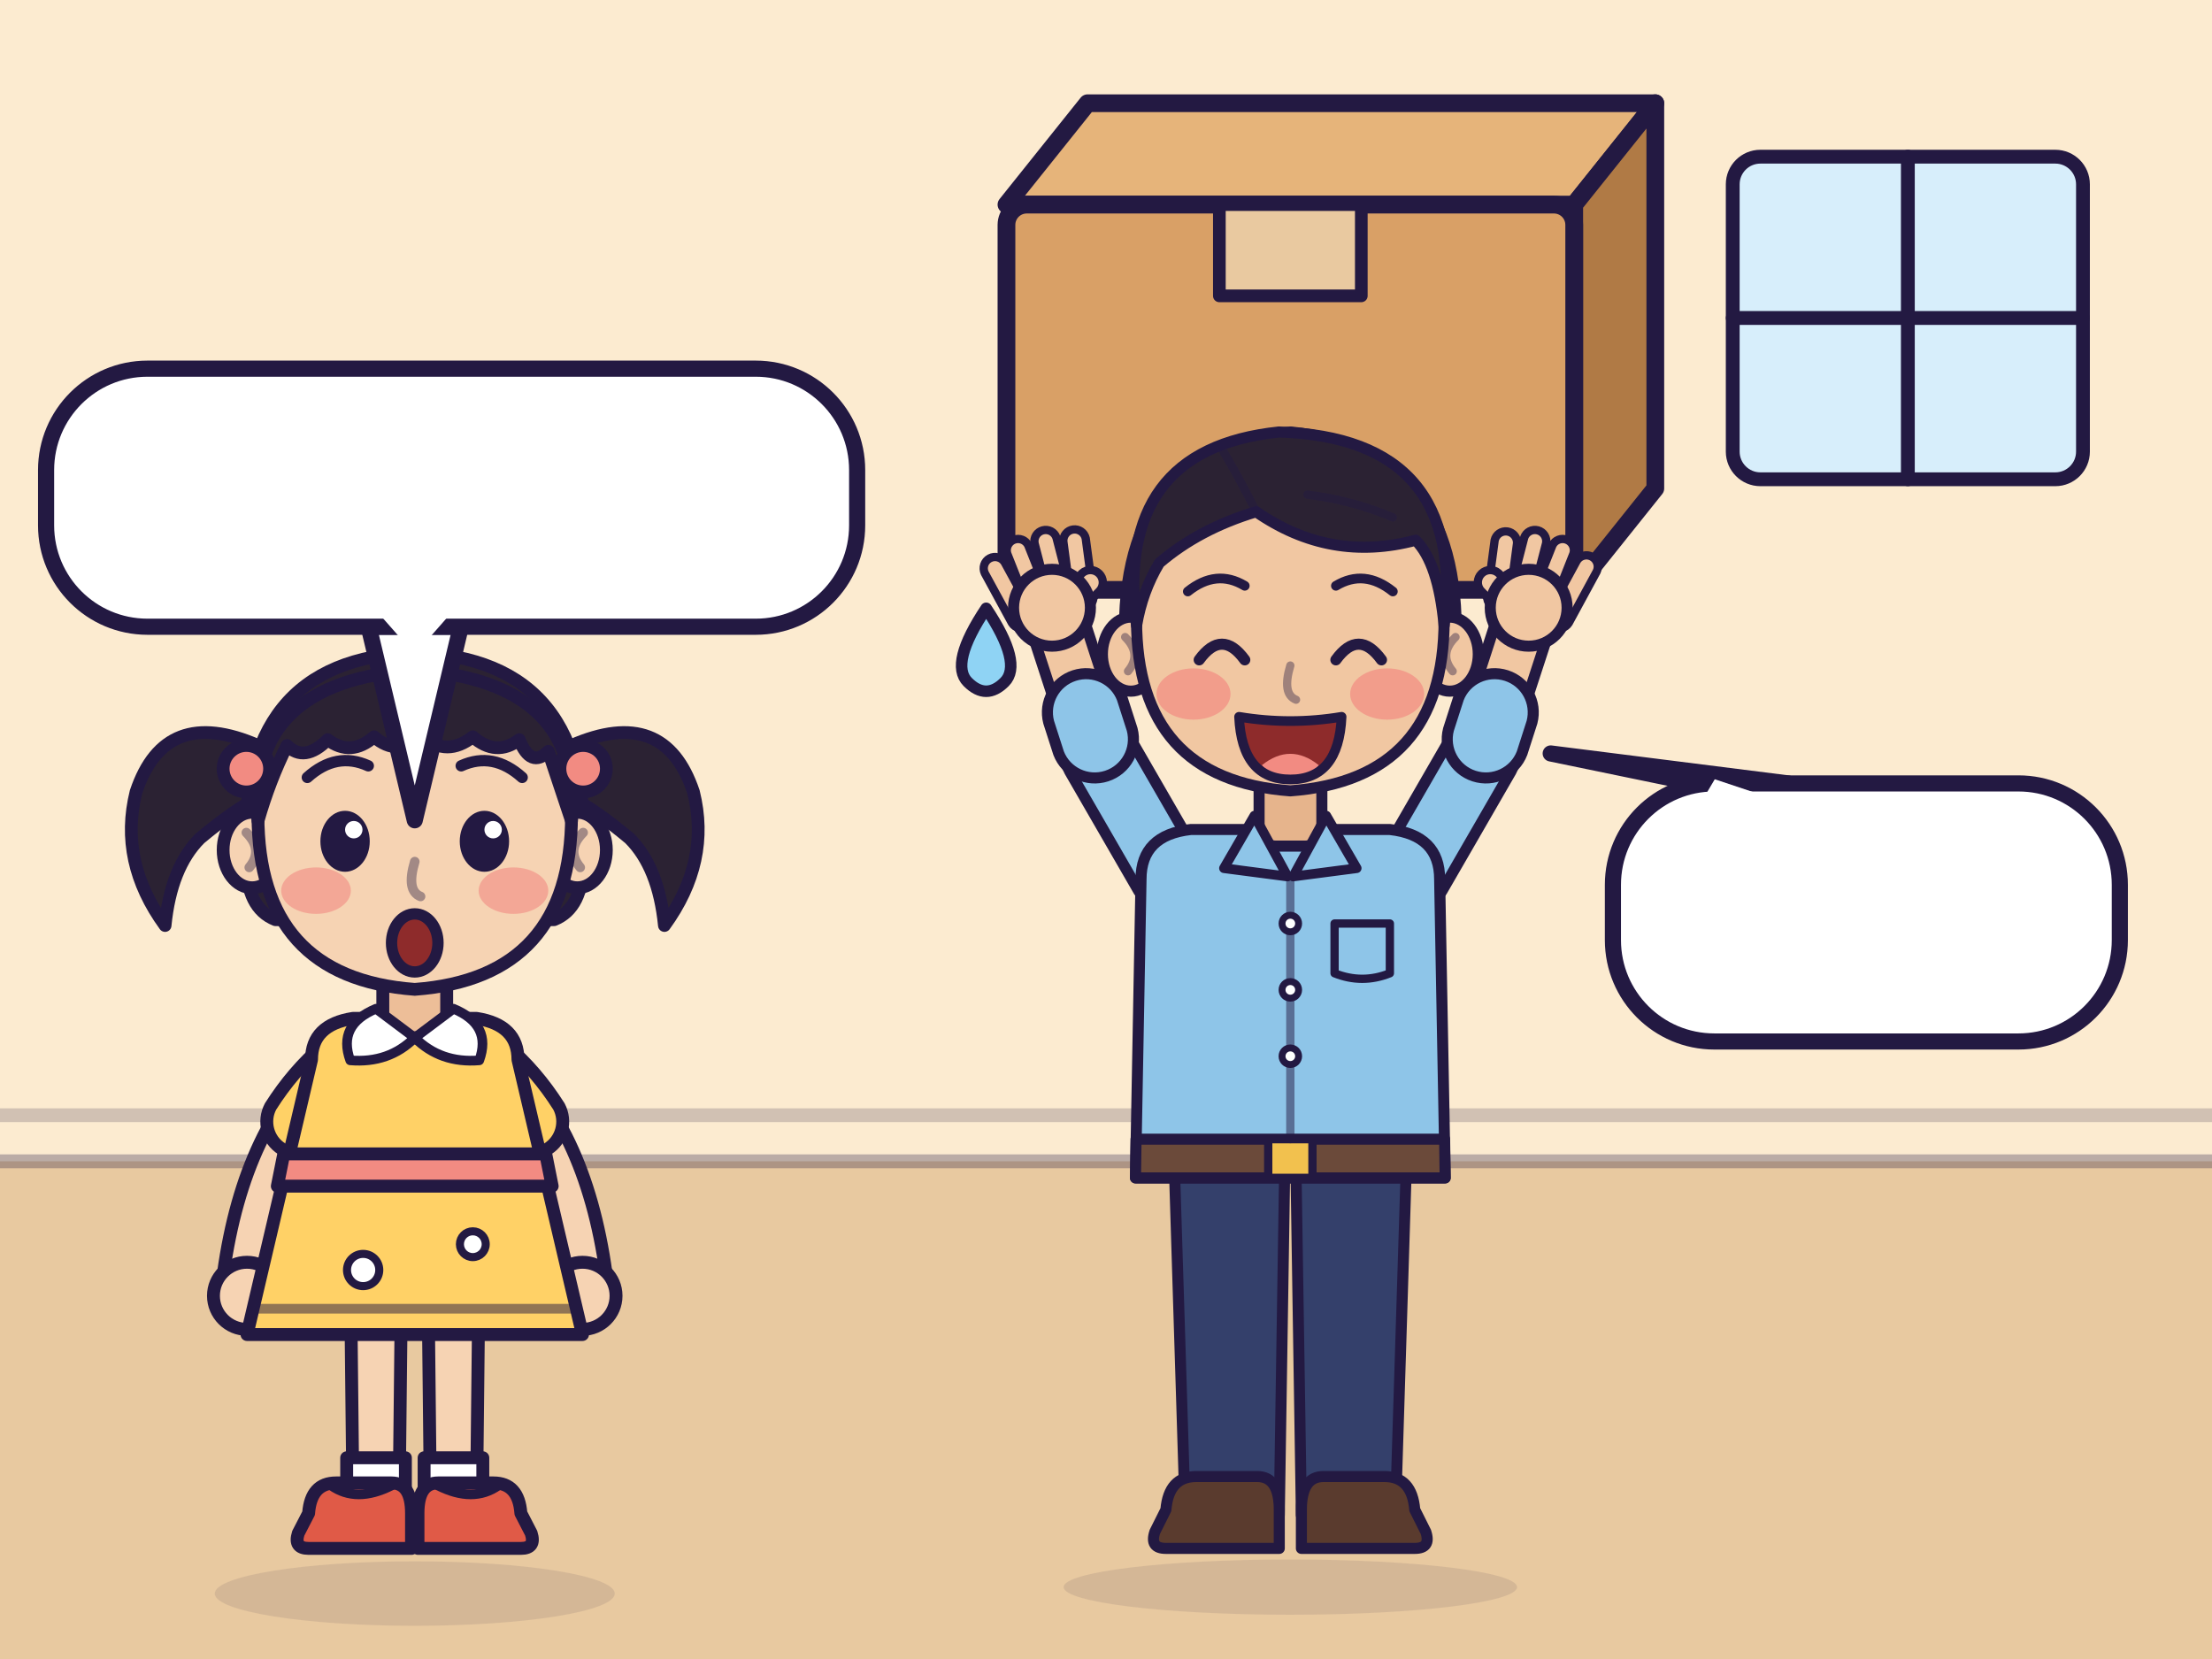
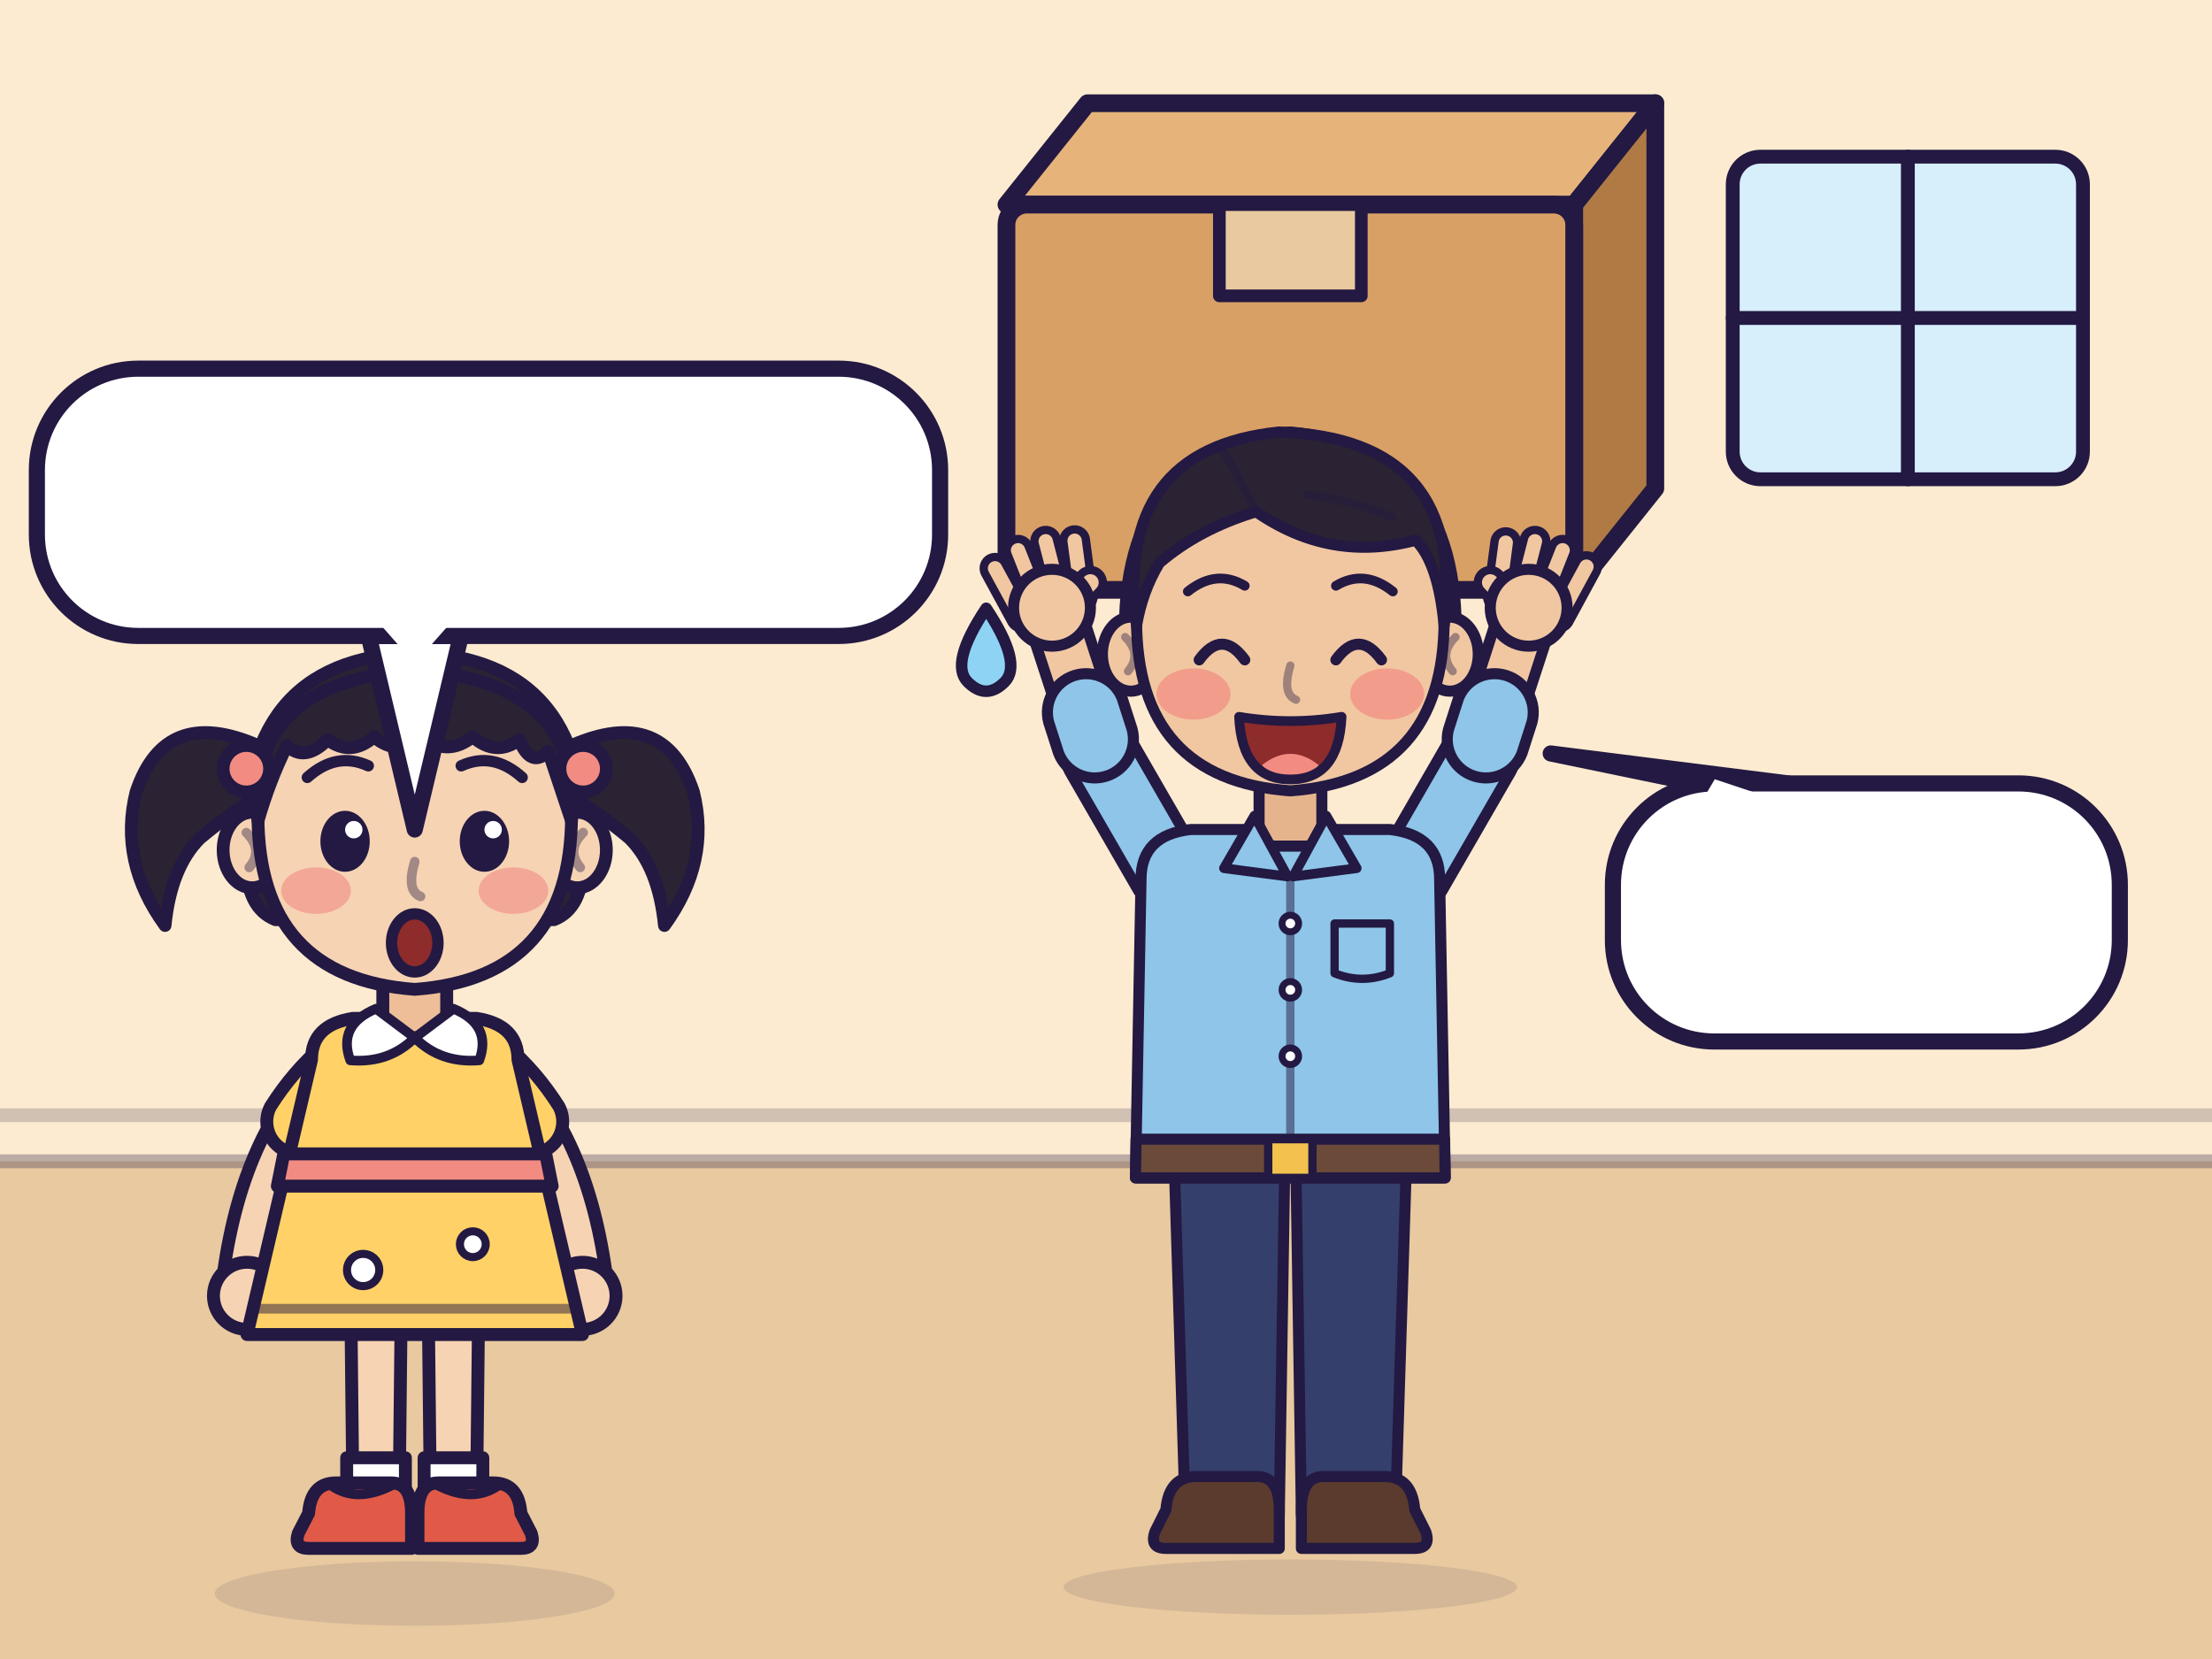
<svg xmlns="http://www.w3.org/2000/svg" viewBox="0 0 480 360" role="img" aria-label="Little Sister asks &quot;爸爸，你能吗？&quot;; strong Dad lifts a big box high above his head: &quot;能！&quot;">
  <g stroke="#231942" stroke-width="3.5" stroke-linejoin="round" stroke-linecap="round">
    <rect x="0" y="0" width="480" height="360" fill="#FCEBD0" stroke="none" />
    <rect x="0" y="252" width="480" height="108" fill="#E8C9A0" stroke="none" />
    <path d="M0 252L480 252" fill="none" stroke-width="3" opacity="0.3" />
    <path d="M0 242L480 242" fill="none" stroke-width="3" opacity="0.2" />
    <rect x="376" y="34" width="76" height="70" rx="6" fill="#D7EEFB" stroke-width="3" />
    <path d="M414 34L414 104M376 69L452 69" fill="none" stroke-width="3" />
    <g transform="translate(280 128) scale(1.1 1.1)">
      <g class="prop p-box">
        <path d="M-56-76L-40-96L72-96L56-76Z" fill="#E6B47A" />
        <path d="M56-76L72-96L72-20L56 0Z" fill="#B07A45" />
        <rect x="-56" y="-76" width="112" height="76" rx="4" fill="#D9A066" />
        <rect x="-14" y="-76" width="28" height="18" rx="0" fill="#E9C9A0" stroke-width="2.5" />
      </g>
    </g>
    <g transform="translate(214 150)">
      <g class="prop p-sweat">
        <path d="M0-18Q8-6 4-2Q0 2-4-2Q-8-6 0-18Z" fill="#8FD3F4" stroke-width="2.5" />
      </g>
    </g>
    <g transform="translate(90 336) scale(0.7 0.7)">
      <g class="char c-1 ch-meimei">
        <g transform="translate(-150 -432)">
          <ellipse class="shadow" cx="150" cy="446" rx="62" ry="10" fill="#231942" stroke="none" opacity="0.1" />
          <g class="figure" stroke="#231942" stroke-width="4" stroke-linejoin="round" stroke-linecap="round">
            <g class="legs">
              <path d="M129.9 329.7L146.1 329.7L145.1 422.6L130.9 422.6Z" fill="#F6D3B3" />
              <path d="M128.9 403.9L147.1 403.9L147.1 422.6L128.9 422.6Z" fill="#FFFFFF" />
              <path d="M153.9 329.7L170.1 329.7L169.1 422.6L154.9 422.6Z" fill="#F6D3B3" />
              <path d="M152.9 403.9L171.1 403.9L171.1 422.6L152.9 422.6Z" fill="#FFFFFF" />
              <path d="M149 421.1Q149 411.7 142.8 411.7L125.6 411.7Q117.8 411.7 117.1 421.1L113.9 427.3Q112.4 432 117.1 432L149 432Z" fill="#E05A47" />
              <path d="M124.1 412.5Q131.9 418 142.8 412.5" fill="none" stroke-width="3" />
              <path d="M151 421.1Q151 411.7 157.2 411.7L174.4 411.7Q182.2 411.7 182.9 421.1L186.1 427.3Q187.6 432 182.9 432L151 432Z" fill="#E05A47" />
              <path d="M175.9 412.5Q168.1 418 157.2 412.5" fill="none" stroke-width="3" />
            </g>
            <g transform="translate(150 333.7)">
              <g class="upper">
                <g transform="translate(-150 -333.7)">
                  <g transform="translate(172 283.7)">
                    <g class="arm-left">
                      <g transform="translate(-172 -283.7)">
                        <path d="M167.2 289.3Q189.1 308 194.7 348.7A7.4 7.4 0 0 0 209.3 346.7Q202.9 300.4 176.8 278.1A7.4 7.4 0 0 0 167.2 289.3Z" fill="#F6D3B3" />
                        <path d="M165.5 291.3Q172.5 297.3 177.8 305.6A10 10 0 0 0 194.7 295Q187.8 284.1 178.5 276.1A10 10 0 0 0 165.5 291.3Z" fill="#FFD166" />
                        <circle class="hand" cx="202" cy="353.7" r="10.4" fill="#F6D3B3" />
                      </g>
                    </g>
                  </g>
                  <g transform="translate(128 283.7)">
                    <g class="arm-right">
                      <g transform="translate(-128 -283.7)">
                        <path d="M123.2 278.1Q97.1 300.4 90.7 346.7A7.4 7.4 0 0 0 105.3 348.7Q110.9 308 132.8 289.3A7.4 7.4 0 0 0 123.2 278.1Z" fill="#F6D3B3" />
                        <path d="M121.5 276.1Q112.2 284.1 105.3 295A10 10 0 0 0 122.2 305.6Q127.5 297.3 134.5 291.3A10 10 0 0 0 121.5 276.1Z" fill="#FFD166" />
                        <circle class="hand" cx="98" cy="353.7" r="10.4" fill="#F6D3B3" />
                      </g>
                    </g>
                  </g>
                  <g class="body">
                    <path d="M118 280.5Q118 269.7 130.8 267.7L169.2 267.7Q182 269.7 182 280.5L202 365.7L98 365.7Z" fill="#FFD166" />
                    <path d="M109.4 309.7L190.6 309.7L192.6 319.7L107.4 319.7Z" fill="#F28B82" />
                    <g class="neck">
                      <rect x="140.1" y="250.7" width="19.8" height="23" rx="6" fill="#EDBE98" />
                    </g>
                    <path d="M138 264.7Q126 269.7 130 280.7Q142 281.7 150 273.7Z" fill="#FFFFFF" stroke-width="3" />
                    <path d="M162 264.7Q174 269.7 170 280.7Q158 281.7 150 273.7Z" fill="#FFFFFF" stroke-width="3" />
                    <circle cx="134" cy="345.7" r="5" fill="#FFFFFF" stroke-width="2.5" />
                    <circle cx="168" cy="337.7" r="4" fill="#FFFFFF" stroke-width="2.5" />
                    <path d="M101.6 357.7L198.4 357.7" fill="none" stroke-width="3" opacity="0.5" />
                  </g>
                  <g transform="translate(150 258.7)">
                    <g class="head">
                      <g transform="translate(-150 -258.7)">
                        <g transform="translate(150 210.1) scale(0.9)" stroke-width="4.4">
                          <g class="hair-back">
                            <path d="M-54-30Q-86-44-96-14Q-102 10-86 32Q-84 12-74 2Q-62-8-54-12Z" fill="#2B2233" />
                            <path d="M54-30Q86-44 96-14Q102 10 86 32Q84 12 74 2Q62-8 54-12Z" fill="#2B2233" />
                            <path d="M-58 10Q-62-60 0-62Q62-60 58 10Q58 26 48 30L-48 30Q-58 26-58 10Z" fill="#2B2233" />
                          </g>
                          <g class="ears">
                            <ellipse cx="-56" cy="6" rx="10" ry="13" fill="#F6D3B3" />
                            <ellipse cx="56" cy="6" rx="10" ry="13" fill="#F6D3B3" />
                            <path d="M-58 0Q-52 6-57 12" fill="none" stroke-width="3.3" opacity="0.4" />
                            <path d="M58 0Q52 6 57 12" fill="none" stroke-width="3.3" opacity="0.4" />
                          </g>
                          <path class="face" d="M-54-6Q-54-52 0-52Q54-52 54-6Q54 50 0 54Q-54 50-54-6Z" fill="#F6D3B3" />
                          <g class="hair">
                            <path d="M-54-4Q-58-52 0-56Q58-52 54-4Q50-16 46-28Q40-22 36-32Q28-26 20-33Q11-26 3-33Q-6-26-14-33Q-22-26-30-32Q-38-24-44-30Q-50-18-54-4Z" fill="#2B2233" />
                            <circle cx="-58" cy="-22" r="8" fill="#F28B82" />
                            <circle cx="58" cy="-22" r="8" fill="#F28B82" />
                          </g>
                          <g class="cheeks">
                            <ellipse cx="-34" cy="20" rx="12" ry="8" fill="#F28B82" stroke="none" opacity="0.6" />
                            <ellipse cx="34" cy="20" rx="12" ry="8" fill="#F28B82" stroke="none" opacity="0.6" />
                          </g>
                          <g class="brows">
                            <path d="M-37-19Q-27-28-16-23M16-23Q27-28 37-19" fill="none" stroke-width="3.9" />
                          </g>
                          <g transform="translate(0 4)">
                            <g class="eyes">
                              <g transform="translate(0 -4)">
                                <ellipse cx="-24" cy="3" rx="8.5" ry="10.5" fill="#231942" stroke="none" />
                                <ellipse cx="24" cy="3" rx="8.5" ry="10.5" fill="#231942" stroke="none" />
                                <circle cx="-21" cy="-1" r="3" fill="#FFFFFF" stroke="none" />
                                <circle cx="27" cy="-1" r="3" fill="#FFFFFF" stroke="none" />
                              </g>
                            </g>
                          </g>
                          <g class="nose">
                            <path d="M0 10Q-3 20 2 22" fill="none" stroke-width="3.3" opacity="0.4" />
                          </g>
                          <g class="mouth">
                            <ellipse cx="0" cy="38" rx="8" ry="10" fill="#8E2B2B" stroke-width="3.9" />
                          </g>
                        </g>
                      </g>
                    </g>
                  </g>
                </g>
              </g>
            </g>
          </g>
        </g>
      </g>
    </g>
    <g transform="translate(280 336) scale(0.6 0.6)">
      <g class="char c-2 ch-baba">
        <g transform="translate(-150 -432)">
          <ellipse class="shadow" cx="150" cy="446" rx="82" ry="10" fill="#231942" stroke="none" opacity="0.1" />
          <g class="figure" stroke="#231942" stroke-width="4" stroke-linejoin="round" stroke-linecap="round">
            <g class="legs">
              <path d="M108 292L148 292L146 420L112 420Z" fill="#34406B" />
              <path d="M192 292L152 292L154 420L188 420Z" fill="#34406B" />
              <path d="M146 418Q146 406 138 406L116 406Q106 406 105 418L101 426Q99 432 105 432L146 432Z" fill="#5A3B2E" />
              <path d="M154 418Q154 406 162 406L184 406Q194 406 195 418L199 426Q201 432 195 432L154 432Z" fill="#5A3B2E" />
            </g>
            <g transform="translate(150 292)">
              <g class="upper">
                <g transform="translate(-150 -292)">
                  <g transform="translate(194 188)">
                    <g class="arm-left">
                      <g transform="translate(-194 -188)">
                        <path d="M202.4 192.8L227.3 149.6A9.7 9.7 0 0 0 228.1 147.8L243 102.1A9.7 9.7 0 0 0 224.6 96.1L210.1 140.8L185.6 183.2A9.7 9.7 0 0 0 202.4 192.8Z" fill="#F1C7A2" />
                        <path d="M204.8 194.3L229.8 151A12.5 12.5 0 0 0 230.8 148.6L235.4 134.6A12.5 12.5 0 0 0 211.6 126.9L207.5 139.7L183.2 181.8A12.5 12.5 0 0 0 204.8 194.3Z" fill="#8EC5E8" />
                        <path d="M233.8 144.4L237.4 133.2A14 14 0 0 0 210.8 124.6L207.2 135.8A14 14 0 0 0 233.8 144.4Z" fill="#8EC5E8" />
                        <path d="M229.3 88.8L232 68.5A4.1 4.1 0 0 0 223.9 67.4L221.2 87.7A4.1 4.1 0 0 0 229.3 88.8Z" fill="#F1C7A2" stroke-width="3" />
                        <path d="M236.5 91.6L242.5 68.5A4.1 4.1 0 0 0 234.6 66.4L228.6 89.6A4.1 4.1 0 0 0 236.5 91.6Z" fill="#F1C7A2" stroke-width="3" />
                        <path d="M243.6 94.4L252.4 72.2A4.1 4.1 0 0 0 244.8 69.2L236 91.4A4.1 4.1 0 0 0 243.6 94.4Z" fill="#F1C7A2" stroke-width="3" />
                        <path d="M250.7 97.3L260.8 78.7A4.1 4.1 0 0 0 253.6 74.8L243.5 93.4A4.1 4.1 0 0 0 250.7 97.3Z" fill="#F1C7A2" stroke-width="3" />
                        <path d="M238.2 92.5L225.3 79.3A4.5 4.5 0 0 0 218.9 85.6L231.7 98.8A4.5 4.5 0 0 0 238.2 92.5Z" fill="#F1C7A2" stroke-width="3" />
                        <circle class="hand" cx="236.2" cy="91.8" r="13.9" fill="#F1C7A2" />
                      </g>
                    </g>
                  </g>
                  <g transform="translate(106 188)">
                    <g class="arm-right">
                      <g transform="translate(-106 -188)">
                        <path d="M114.4 183.2L89.9 140.8L75.4 96.1A9.7 9.7 0 0 0 57 102.1L71.9 147.8A9.7 9.7 0 0 0 72.7 149.6L97.6 192.8A9.7 9.7 0 0 0 114.4 183.2Z" fill="#F1C7A2" />
                        <path d="M116.8 181.8L92.5 139.7L88.4 126.9A12.5 12.5 0 0 0 64.6 134.6L69.2 148.6A12.5 12.5 0 0 0 70.2 151L95.2 194.3A12.5 12.5 0 0 0 116.8 181.8Z" fill="#8EC5E8" />
                        <path d="M92.8 135.8L89.2 124.6A14 14 0 0 0 62.6 133.2L66.2 144.4A14 14 0 0 0 92.8 135.8Z" fill="#8EC5E8" />
                        <path d="M56.5 93.4L46.7 75.4A4.1 4.1 0 0 0 39.5 79.3L49.3 97.3A4.1 4.1 0 0 0 56.5 93.4Z" fill="#F1C7A2" stroke-width="3" />
                        <path d="M64 91.4L55.2 69.2A4.1 4.1 0 0 0 47.6 72.2L56.4 94.4A4.1 4.1 0 0 0 64 91.4Z" fill="#F1C7A2" stroke-width="3" />
                        <path d="M71.4 89.6L65.4 66.4A4.1 4.1 0 0 0 57.5 68.5L63.5 91.6A4.1 4.1 0 0 0 71.4 89.6Z" fill="#F1C7A2" stroke-width="3" />
                        <path d="M78.8 87.7L76 66.7A4.1 4.1 0 0 0 67.9 67.8L70.7 88.8A4.1 4.1 0 0 0 78.8 87.7Z" fill="#F1C7A2" stroke-width="3" />
                        <path d="M68.3 98.8L81.1 85.6A4.5 4.5 0 0 0 74.7 79.3L61.8 92.5A4.5 4.5 0 0 0 68.3 98.8Z" fill="#F1C7A2" stroke-width="3" />
                        <circle class="hand" cx="63.8" cy="91.8" r="13.9" fill="#F1C7A2" />
                      </g>
                    </g>
                  </g>
                  <g class="body">
                    <path d="M96 190Q96 174 114 172L186 172Q204 174 204 190L206 298L94 298Z" fill="#8EC5E8" />
                    <path d="M94.2 284L205.8 284L206 298L94 298Z" fill="#6B4A3A" />
                    <path d="M142 284L158 284L158 298L142 298Z" fill="#F2C14E" stroke-width="3" />
                    <g class="neck">
                      <rect x="138.7" y="150" width="22.7" height="28" rx="6" fill="#E6B48C" />
                    </g>
                    <g class="collar">
                      <path d="M137 167L126 186L149 189Z" fill="#8EC5E8" stroke-width="3.5" />
                      <path d="M163 167L174 186L151 189Z" fill="#8EC5E8" stroke-width="3.5" />
                    </g>
                    <path d="M150 189L150 284" fill="none" stroke-width="3" opacity="0.5" />
                    <g class="buttons">
                      <circle cx="150" cy="206" r="3" fill="#FFFFFF" stroke-width="2.5" />
                      <circle cx="150" cy="230" r="3" fill="#FFFFFF" stroke-width="2.5" />
                      <circle cx="150" cy="254" r="3" fill="#FFFFFF" stroke-width="2.5" />
                    </g>
                    <path d="M166 206L186 206L186 224Q176 228 166 224Z" fill="#8EC5E8" stroke-width="3" />
                  </g>
                  <g transform="translate(150 158)">
                    <g class="head act">
                      <g transform="translate(-150 -158)">
                        <g transform="translate(150 102.4) scale(1.03)" stroke-width="3.9">
                          <g class="hair-back">
                            <path d="M-58 6Q-62-66 0-72Q62-66 58 6Z" fill="#2B2233" />
                          </g>
                          <g class="ears">
                            <ellipse cx="-56" cy="6" rx="10" ry="13" fill="#F1C7A2" />
                            <ellipse cx="56" cy="6" rx="10" ry="13" fill="#F1C7A2" />
                            <path d="M-58 0Q-52 6-57 12" fill="none" stroke-width="2.9" opacity="0.4" />
                            <path d="M58 0Q52 6 57 12" fill="none" stroke-width="2.9" opacity="0.4" />
                          </g>
                          <path class="face" d="M-54-6Q-54-52 0-52Q54-52 54-6Q54 50 0 54Q-54 50-54-6Z" fill="#F1C7A2" />
                          <g class="hair">
                            <path d="M-54-4Q-62-66-4-72Q62-70 54-4Q52-26 44-34Q14-26-12-44Q-32-38-46-26Q-52-16-54-4Z" fill="#2B2233" />
                            <path d="M-12-44Q-18-56-24-66M6-50Q22-48 36-42" fill="none" stroke-width="2.9" opacity="0.5" />
                          </g>
                          <g class="cheeks">
                            <ellipse cx="-34" cy="20" rx="13" ry="9" fill="#F28B82" stroke="none" opacity="0.7" />
                            <ellipse cx="34" cy="20" rx="13" ry="9" fill="#F28B82" stroke="none" opacity="0.7" />
                          </g>
                          <g class="brows">
                            <path d="M-36-16Q-26-24-16-18M16-18Q26-24 36-16" fill="none" stroke-width="3.4" />
                          </g>
                          <g transform="translate(0 4)">
                            <g class="eyes">
                              <g transform="translate(0 -4)">
                                <path d="M-32 8Q-24-3-16 8M16 8Q24-3 32 8" fill="none" stroke-width="3.9" />
                              </g>
                            </g>
                          </g>
                          <g class="nose">
                            <path d="M0 10Q-3 20 2 22" fill="none" stroke-width="2.9" opacity="0.4" />
                          </g>
                          <g class="mouth">
                            <path d="M-18 28Q0 31 18 28Q17 50 0 50Q-17 50-18 28Z" fill="#8E2B2B" stroke="none" />
                            <path d="M-10 45Q0 37 10 45Q6 50 0 50Q-6 50-10 45Z" fill="#F28B82" stroke="none" />
                            <path d="M-18 28Q0 31 18 28Q17 50 0 50Q-17 50-18 28Z" fill="none" stroke-width="3.4" />
                          </g>
                        </g>
                      </g>
                    </g>
                  </g>
                </g>
              </g>
            </g>
          </g>
        </g>
      </g>
    </g>
-     <g transform="translate(90 178)">
+     <g transform="translate(90 180)">
      <g class="bubble b-1 has-text">
-         <g transform="translate(-90 -178)">
-           <path d="M80 136L90 178L100 136Z" fill="#FFFFFF" />
-           <rect x="10" y="80" width="176" height="56" rx="22" fill="#FFFFFF" />
-           <path d="M81.2 132L90 142L98.8 132Z" fill="#FFFFFF" stroke="none" />
+         <g transform="translate(-90 -180)">
+           <path d="M80 138L90 180L100 138Z" fill="#FFFFFF" />
+           <rect x="8" y="80" width="196" height="58" rx="22" fill="#FFFFFF" />
+           <path d="M81.2 134L90 144L98.8 134Z" fill="#FFFFFF" stroke="none" />
        </g>
      </g>
    </g>
    <g transform="translate(336.5 163.5)">
      <g class="bubble b-2 has-text">
        <g transform="translate(-336.5 -163.5)">
          <path d="M388 170L336.5 163.5L368 170Z" fill="#FFFFFF" />
          <rect x="350" y="170" width="110" height="56" rx="22" fill="#FFFFFF" />
          <path d="M386.8 174L372.1 169.1L369.2 174Z" fill="#FFFFFF" stroke="none" />
        </g>
      </g>
    </g>
  </g>
</svg>
